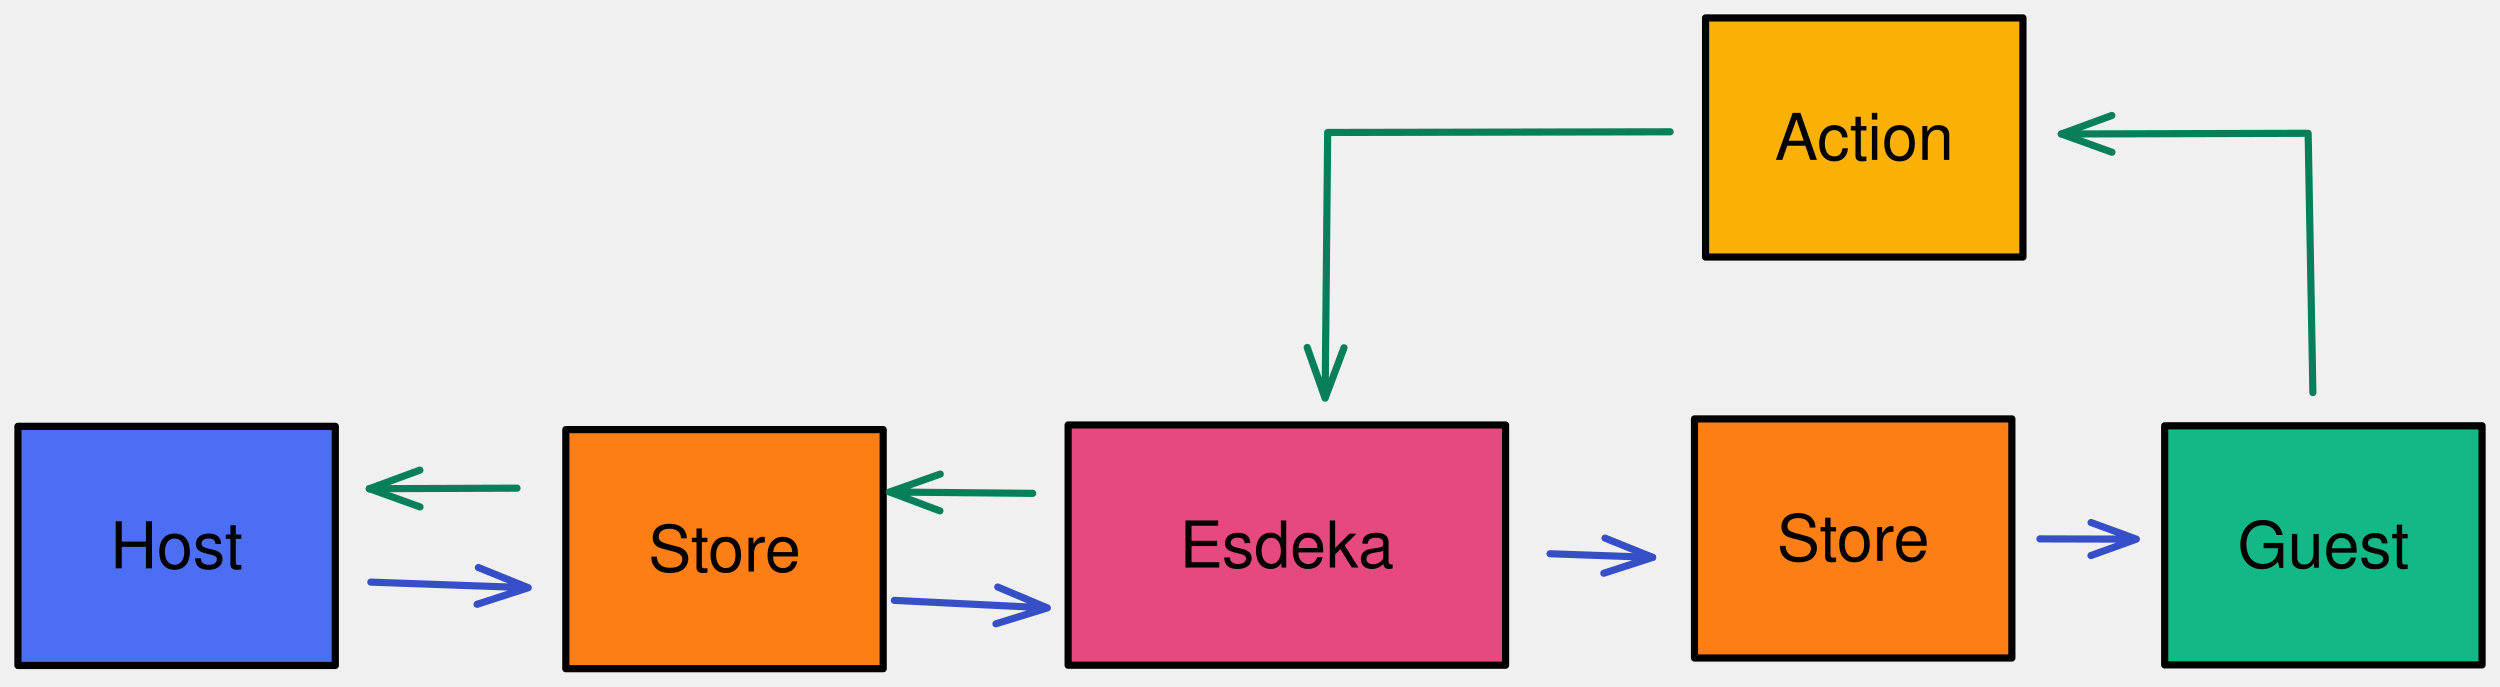
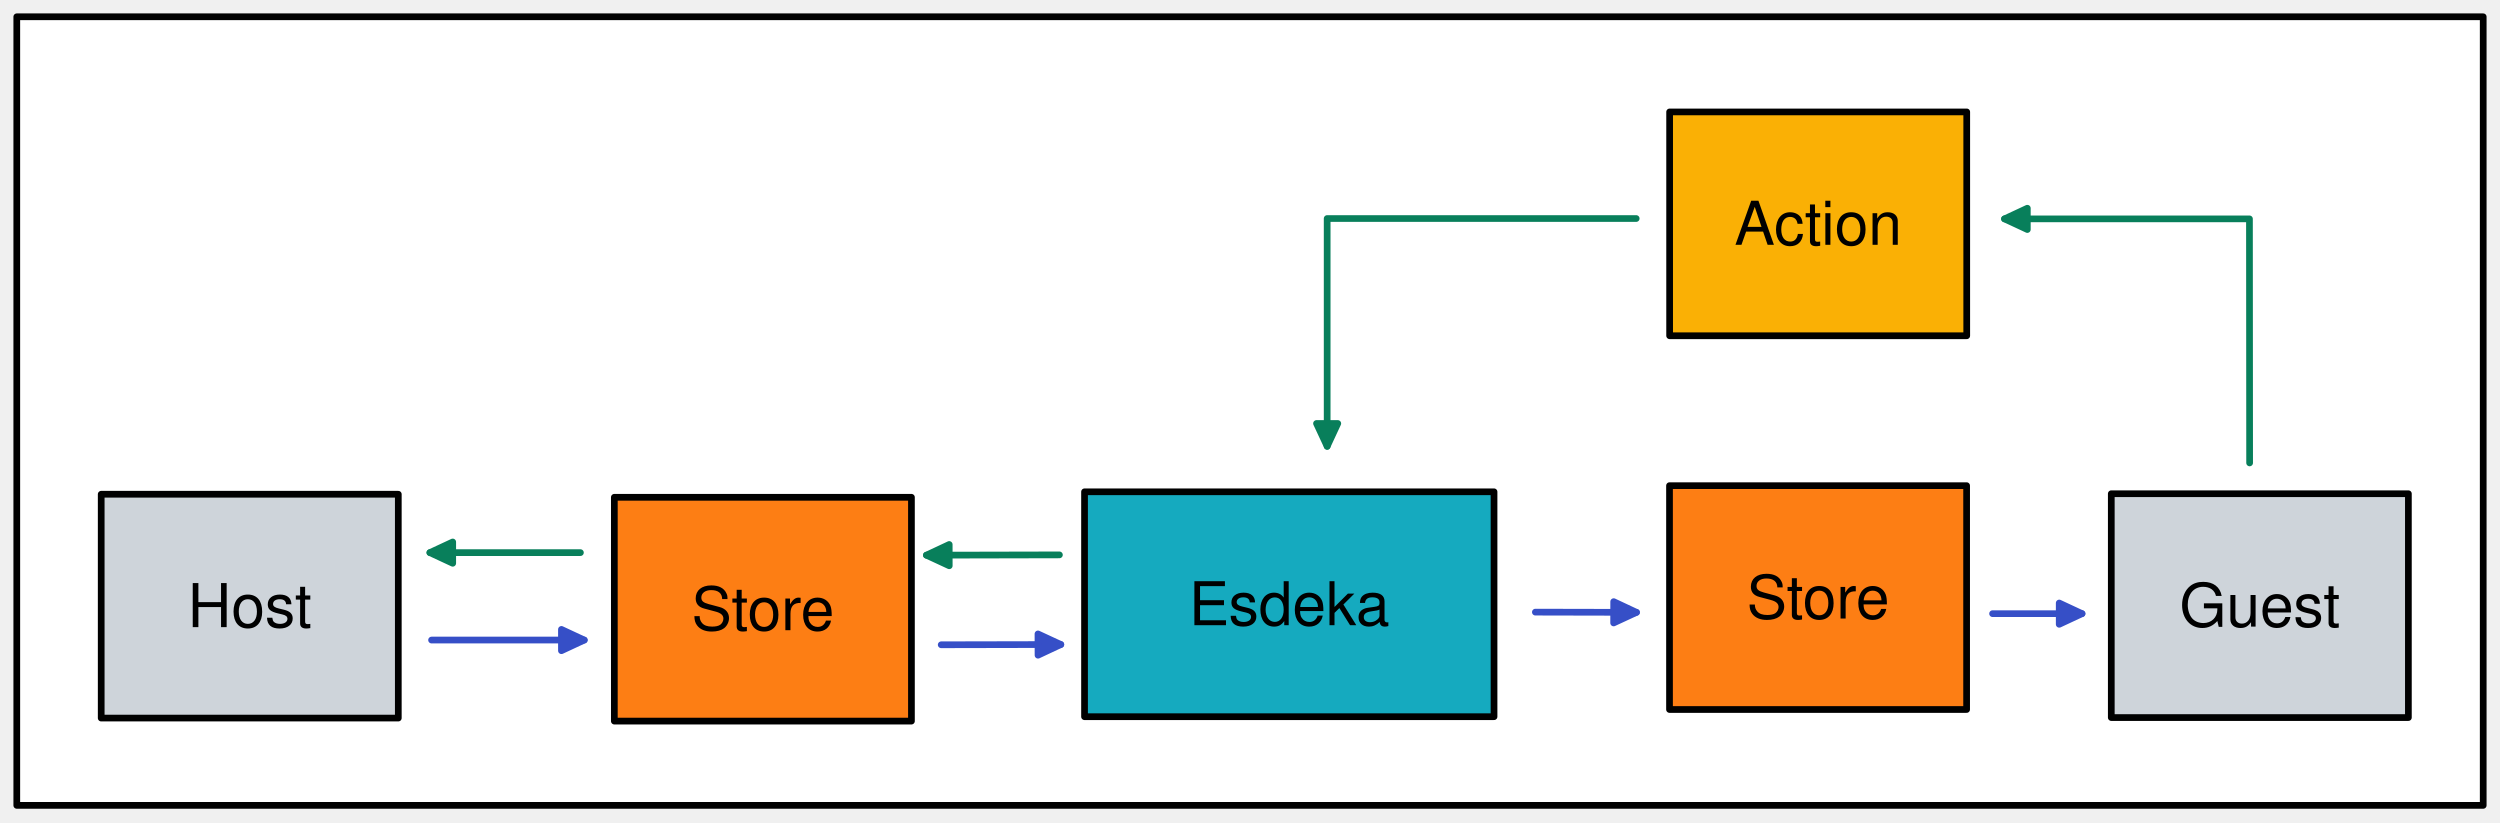
- <svg xmlns="http://www.w3.org/2000/svg" viewBox="0 0 1394.431 382.988">
+ <svg xmlns="http://www.w3.org/2000/svg" viewBox="0 0 1489.654 489.89">
  <defs />
  <g stroke-linecap="round">
-     <path fill="#4c6ef5" stroke-width="0" d="M10 237.804h177.03v133.37H10" />
-     <path fill="none" stroke="#000" stroke-width="4" d="M10 237.804h177.03m-177.03 0h177.03m0 0v133.37m0-133.37v133.37m0 0H10m177.03 0H10m0 0v-133.37m0 133.37v-133.37" />
+     <path fill="#fff" stroke-width="0" d="M10 10h1469.65v469.89H10" />
+     <path fill="none" stroke="#000" stroke-width="4" d="M10 10h1469.65M10 10h1469.65m0 0v469.89m0-469.89v469.89m0 0H10m1469.65 0H10m0 0V10m0 469.89V10" />
  </g>
  <g stroke-linecap="round">
-     <path fill="#12b886" stroke-width="0" d="M1207.4 237.499h177.03v133.37H1207.4" />
-     <path fill="none" stroke="#000" stroke-width="4" d="M1207.4 237.499h177.03m-177.03 0h177.03m0 0v133.37m0-133.37v133.37m0 0H1207.4m177.03 0H1207.4m0 0v-133.37m0 133.37v-133.37" />
-   </g>
-   <text x="38" y="33" font-family="Helvetica, Segoe UI Emoji" font-size="36" style="white-space:pre" text-anchor="middle" transform="translate(60.516 283.99)">Host</text>
-   <g stroke-linecap="round">
-     <path fill="#fab005" stroke-width="0" d="M951.309 10h177.03v133.37h-177.03" />
-     <path fill="none" stroke="#000" stroke-width="4" d="M951.309 10h177.03m-177.03 0h177.03m0 0v133.37m0-133.37v133.37m0 0h-177.03m177.03 0h-177.03m0 0V10m0 133.37V10" />
+     <path fill="#ced4da" stroke-width="0" d="M60.303 294.498h177.03v133.37H60.303" />
+     <path fill="none" stroke="#000" stroke-width="4" d="M60.303 294.498h177.03m-177.03 0h177.03m0 0v133.37m0-133.37v133.37m0 0H60.303m177.03 0H60.303m0 0v-133.37m0 133.37v-133.37" />
  </g>
  <g stroke-linecap="round">
-     <path fill="none" stroke="#087f5b" stroke-width="4" d="M1290.065 218.977c-.87-47.38-1.74-94.77-2.65-144.63m2.65 144.63c-.62-34.01-1.25-68.01-2.65-144.63m0 0c-51.57.14-103.14.29-137.65.39m137.65-.39c-38.18.11-76.35.21-137.65.39M1177.935 64.397c-9.23 3.38-18.46 6.77-28.17 10.34m28.17-10.34c-6.63 2.43-13.25 4.86-28.17 10.34" />
-     <path fill="none" stroke="#087f5b" stroke-width="4" d="M1177.985 84.917c-9.24-3.34-18.49-6.67-28.22-10.18m28.22 10.18c-6.63-2.4-13.27-4.79-28.22-10.18" />
+     <path fill="#ced4da" stroke-width="0" d="M1258.034 294.192h177.03v133.37h-177.03" />
+     <path fill="none" stroke="#000" stroke-width="4" d="M1258.034 294.192h177.03m-177.03 0h177.03m0 0v133.37m0-133.37v133.37m0 0h-177.03m177.03 0h-177.03m0 0v-133.37m0 133.37v-133.37" />
+   </g>
+   <text x="38" y="33" font-family="Helvetica, Segoe UI Emoji" font-size="36" style="white-space:pre" text-anchor="middle" transform="translate(110.818 340.683)">Host</text>
+   <g stroke-linecap="round">
+     <path fill="#fab005" stroke-width="0" d="M994.87 66.693h177.03v133.37H994.87" />
+     <path fill="none" stroke="#000" stroke-width="4" d="M994.87 66.693h177.03m-177.03 0h177.03m0 0v133.37m0-133.37v133.37m0 0H994.87m177.03 0H994.87m0 0V66.693m0 133.37V66.693" />
  </g>
  <g stroke-linecap="round">
-     <path fill="none" stroke="#087f5b" stroke-width="4" d="M931.548 73.514c-45.55.09-91.1.18-191.01.37m191.01-.37c-48.55.09-97.1.19-191.01.37m0 0c-.49 50.61-.98 101.21-1.43 148.2m1.43-148.2c-.51 52.49-1.01 104.98-1.43 148.2M729.118 193.794c2.38 6.75 4.77 13.49 9.99 28.29m-9.99-28.29c2.54 7.19 5.08 14.38 9.99 28.29M749.638 193.994c-2.51 6.7-5.02 13.4-10.53 28.09m10.53-28.09c-2.67 7.14-5.35 14.28-10.53 28.09" />
+     <path fill="none" stroke="#087f5b" stroke-width="4" d="M1340.465 275.83c-.03-47.64-.07-95.28-.1-145.41m.1 145.41c-.02-34.19-.05-68.38-.1-145.41m0 0h-145.95m145.95 0h-145.95" />
+     <path fill="#087f5b" fill-rule="evenodd" stroke-width="0" d="m1194.415 130.42 13.59-6.34v12.68l-13.59-6.34" />
+     <path fill="none" stroke="#087f5b" stroke-width="4" d="M1194.415 130.42c4.45-2.08 8.91-4.15 13.59-6.34m-13.59 6.34c3.2-1.49 6.39-2.98 13.59-6.34m0 0v12.68m0-12.68v12.68m0 0c-4.3-2.01-8.6-4.01-13.59-6.34m13.59 6.34c-4.02-1.88-8.05-3.76-13.59-6.34m0 0s0 0 0 0m0 0s0 0 0 0" />
  </g>
  <g stroke-linecap="round">
-     <path fill="none" stroke="#364fc7" stroke-width="4" d="M206.852 324.691c31.29 1.11 62.59 2.22 87.79 3.12m-87.79-3.12c20.35.72 40.69 1.45 87.79 3.12M266.102 337.061c10.17-3.3 20.35-6.6 28.54-9.25m-28.54 9.25c6.61-2.14 13.23-4.29 28.54-9.25M266.832 316.551c9.91 4.02 19.83 8.03 27.81 11.26m-27.81-11.26c6.44 2.61 12.89 5.22 27.81 11.26" />
+     <path fill="none" stroke="#087f5b" stroke-width="4" d="M974.943 130.212h-184.14m184.14 0h-184.14m0 0v135.73m0-135.73v135.73" />
+     <path fill="#087f5b" fill-rule="evenodd" stroke-width="0" d="m790.803 265.942-6.34-13.6h12.67l-6.33 13.6" />
+     <path fill="none" stroke="#087f5b" stroke-width="4" d="M790.803 265.942c-1.52-3.24-3.03-6.49-6.34-13.6m6.34 13.6c-1.62-3.46-3.23-6.91-6.34-13.6m0 0h12.67m-12.67 0h12.67m0 0c-2.19 4.71-4.39 9.42-6.33 13.6m6.33-13.6c-1.66 3.58-3.33 7.16-6.33 13.6m0 0s0 0 0 0m0 0s0 0 0 0" />
  </g>
  <g stroke-linecap="round">
-     <path fill="none" stroke="#087f5b" stroke-width="4" d="M288.378 272.28c-19.3.07-38.6.15-82.35.31m82.35-.31c-17.22.07-34.44.13-82.35.31" />
-     <path fill="none" stroke="#087f5b" stroke-width="4" d="M234.178 262.23c-6.6 2.43-13.19 4.86-28.15 10.36m28.15-10.36c-5.89 2.16-11.77 4.33-28.15 10.36" />
-     <path fill="none" stroke="#087f5b" stroke-width="4" d="M234.258 282.75c-6.62-2.38-13.23-4.76-28.23-10.16m28.23 10.16c-5.9-2.13-11.81-4.25-28.23-10.16" />
-   </g>
-   <text x="49" y="33" font-family="Helvetica, Segoe UI Emoji" font-size="36" style="white-space:pre" text-anchor="middle" transform="translate(1246.915 283.684)">Guest</text>
-   <text x="51" y="33" font-family="Helvetica, Segoe UI Emoji" font-size="36" style="white-space:pre" text-anchor="middle" transform="translate(988.824 56.186)">Action</text>
-   <g stroke-linecap="round">
-     <path fill="#e64980" stroke-width="0" d="M595.767 237.038h244v134h-244" />
-     <path fill="none" stroke="#000" stroke-width="4" d="M595.767 237.038h244m-244 0h244m0 0v134m0-134v134m0 0h-244m244 0h-244m0 0v-134m0 134v-134" />
-   </g>
-   <text x="61" y="33" font-family="Helvetica, Segoe UI Emoji" font-size="36" style="white-space:pre" text-anchor="middle" transform="translate(656.767 283.538)">Esdeka</text>
-   <g stroke-linecap="round">
-     <path fill="none" stroke="#364fc7" stroke-width="4" d="M1137.807 300.572c13.29.04 26.58.08 53.78.15m-53.78-.15c20.85.06 41.7.12 53.78.15M1166.287 309.852c6.26-2.26 12.51-4.51 25.3-9.13m-25.3 9.13 25.3-9.13M1166.347 291.452c6.24 2.3 12.47 4.59 25.24 9.27m-25.24-9.27c9.78 3.6 19.57 7.19 25.24 9.27" />
+     <path fill="none" stroke="#364fc7" stroke-width="4" d="M257.154 381.384h90.98m-90.98 0h90.98" />
+     <path fill="#364fc7" fill-rule="evenodd" stroke-width="0" d="m348.134 381.384-13.59 6.34v-12.68l13.59 6.34" />
+     <path fill="none" stroke="#364fc7" stroke-width="4" d="M348.134 381.384c-4.85 2.26-9.69 4.52-13.59 6.34m13.59-6.34-13.59 6.34m0 0v-12.68m0 12.68v-12.68m0 0c4.92 2.3 9.84 4.59 13.59 6.34m-13.59-6.34c3.98 1.86 7.96 3.72 13.59 6.34m0 0s0 0 0 0m0 0s0 0 0 0" />
  </g>
  <g stroke-linecap="round">
-     <path fill="#fd7e14" stroke-width="0" d="M945.136 233.653h177.03v133.37h-177.03" />
-     <path fill="none" stroke="#000" stroke-width="4" d="M945.136 233.653h177.03m-177.03 0h177.03m0 0v133.37m0-133.37v133.37m0 0h-177.03m177.03 0h-177.03m0 0v-133.37m0 133.37v-133.37" />
+     <path fill="none" stroke="#087f5b" stroke-width="4" d="M345.844 329.287h-89.69m89.69 0h-89.69" />
+     <path fill="#087f5b" fill-rule="evenodd" stroke-width="0" d="m256.154 329.287 13.6-6.34v12.68l-13.6-6.34" />
+     <path fill="none" stroke="#087f5b" stroke-width="4" d="M256.154 329.287c3.19-1.49 6.38-2.97 13.6-6.34m-13.6 6.34c2.85-1.33 5.69-2.65 13.6-6.34m0 0v12.68m0-12.68v12.68m0 0c-4.19-1.96-8.38-3.91-13.6-6.34m13.6 6.34-13.6-6.34m0 0s0 0 0 0m0 0s0 0 0 0" />
  </g>
-   <text x="44" y="33" font-family="Helvetica, Segoe UI Emoji" font-size="36" style="white-space:pre" text-anchor="middle" transform="translate(989.652 279.839)">Store</text>
+   <text x="49" y="33" font-family="Helvetica, Segoe UI Emoji" font-size="36" style="white-space:pre" text-anchor="middle" transform="translate(1297.55 340.378)">Guest</text>
+   <text x="51" y="33" font-family="Helvetica, Segoe UI Emoji" font-size="36" style="white-space:pre" text-anchor="middle" transform="translate(1032.385 112.879)">Action</text>
  <g stroke-linecap="round">
-     <path fill="none" stroke="#364fc7" stroke-width="4" d="M864.575 308.865c11.95.42 23.9.85 57.22 2.03m-57.22-2.03c12.33.44 24.65.87 57.22 2.03M894.565 319.725c5.69-1.84 11.37-3.69 27.23-8.83m-27.23 8.83c5.86-1.9 11.73-3.8 27.23-8.83" />
-     <path fill="none" stroke="#364fc7" stroke-width="4" d="M895.255 300.155c5.55 2.24 11.09 4.49 26.54 10.74m-26.54-10.74c5.72 2.31 11.44 4.63 26.54 10.74" />
+     <path fill="#15aabf" stroke-width="0" d="M646.235 293.051h244v134h-244" />
+     <path fill="none" stroke="#000" stroke-width="4" d="M646.235 293.051h244m-244 0h244m0 0v134m0-134v134m0 0h-244m244 0h-244m0 0v-134m0 134v-134" />
+   </g>
+   <text x="61" y="33" font-family="Helvetica, Segoe UI Emoji" font-size="36" style="white-space:pre" text-anchor="middle" transform="translate(707.235 339.551)">Esdeka</text>
+   <g stroke-linecap="round">
+     <path fill="none" stroke="#364fc7" stroke-width="4" d="M1187.302 365.654h53.3m-53.3 0h53.3" />
+     <path fill="#364fc7" fill-rule="evenodd" stroke-width="0" d="m1240.602 365.654-13.59 6.34v-12.68l13.59 6.34" />
+     <path fill="none" stroke="#364fc7" stroke-width="4" d="M1240.602 365.654c-4.65 2.17-9.3 4.34-13.59 6.34m13.59-6.34c-5.19 2.42-10.39 4.85-13.59 6.34m0 0v-12.68m0 12.68v-12.68m0 0c4.33 2.02 8.65 4.04 13.59 6.34m-13.59-6.34c2.96 1.38 5.91 2.76 13.59 6.34m0 0s0 0 0 0m0 0s0 0 0 0" />
  </g>
  <g stroke-linecap="round">
-     <path fill="#fd7e14" stroke-width="0" d="M315.593 239.617h177.03v133.37h-177.03" />
-     <path fill="none" stroke="#000" stroke-width="4" d="M315.593 239.617h177.03m-177.03 0h177.03m0 0v133.37m0-133.37v133.37m0 0h-177.03m177.03 0h-177.03m0 0v-133.37m0 133.37v-133.37" />
+     <path fill="#fd7e14" stroke-width="0" d="M994.802 289.389h177.03v133.37h-177.03" />
+     <path fill="none" stroke="#000" stroke-width="4" d="M994.802 289.389h177.03m-177.03 0h177.03m0 0v133.37m0-133.37v133.37m0 0h-177.03m177.03 0h-177.03m0 0v-133.37m0 133.37v-133.37" />
  </g>
-   <text x="44" y="33" font-family="Helvetica, Segoe UI Emoji" font-size="36" style="white-space:pre" text-anchor="middle" transform="translate(360.108 285.803)">Store</text>
+   <text x="44" y="33" font-family="Helvetica, Segoe UI Emoji" font-size="36" style="white-space:pre" text-anchor="middle" transform="translate(1039.318 335.574)">Store</text>
  <g stroke-linecap="round">
-     <path fill="none" stroke="#087f5b" stroke-width="4" d="M576.036 275.176c-25.97-.24-51.94-.49-79.89-.75m79.89.75c-29.49-.28-58.98-.56-79.89-.75M524.436 264.426c-9.19 3.25-18.39 6.5-28.29 10m28.29-10-28.29 10M524.246 284.946c-9.13-3.42-18.27-6.84-28.1-10.52m28.1 10.52c-10.37-3.88-20.74-7.77-28.1-10.52" />
+     <path fill="none" stroke="#364fc7" stroke-width="4" d="M914.872 364.745c12.58.03 25.17.05 60.25.13m-60.25-.13c12.98.03 25.96.05 60.25.13" />
+     <path fill="#364fc7" fill-rule="evenodd" stroke-width="0" d="m975.122 364.875-13.61 6.31.03-12.68 13.58 6.37" />
+     <path fill="none" stroke="#364fc7" stroke-width="4" d="M975.122 364.875c-2.85 1.31-5.69 2.63-13.61 6.31m13.61-6.31c-2.93 1.36-5.87 2.72-13.61 6.31m0 0c.01-3.76.01-7.52.03-12.68m-.03 12.68c.01-2.98.01-5.96.03-12.68m0 0c4.04 1.9 8.09 3.79 13.58 6.37m-13.58-6.37c3.09 1.45 6.18 2.9 13.58 6.37m0 0s0 0 0 0m0 0s0 0 0 0" />
  </g>
  <g stroke-linecap="round">
-     <path fill="none" stroke="#364fc7" stroke-width="4" d="M498.843 334.873c20.4 1 40.79 2.01 85.32 4.2m-85.32-4.2c30.97 1.52 61.95 3.05 85.32 4.2M555.503 347.933c6.85-2.12 13.71-4.24 28.66-8.86m-28.66 8.86c10.41-3.22 20.81-6.43 28.66-8.86M556.513 327.433c6.61 2.79 13.22 5.57 27.65 11.64m-27.65-11.64c10.04 4.23 20.08 8.45 27.65 11.64" />
+     <path fill="#fd7e14" stroke-width="0" d="M366.061 296.31h177.03v133.37h-177.03" />
+     <path fill="none" stroke="#000" stroke-width="4" d="M366.061 296.31h177.03m-177.03 0h177.03m0 0v133.37m0-133.37v133.37m0 0h-177.03m177.03 0h-177.03m0 0V296.31m0 133.37V296.31" />
+   </g>
+   <text x="44" y="33" font-family="Helvetica, Segoe UI Emoji" font-size="36" style="white-space:pre" text-anchor="middle" transform="translate(410.577 342.496)">Store</text>
+   <g stroke-linecap="round">
+     <path fill="none" stroke="#087f5b" stroke-width="4" d="M631.262 330.629c-25.76.06-51.53.11-79.25.18m79.25-.18c-29.26.07-58.51.13-79.25.18" />
+     <path fill="#087f5b" fill-rule="evenodd" stroke-width="0" d="m552.012 330.809 13.58-6.37.02 12.68-13.6-6.31" />
+     <path fill="none" stroke="#087f5b" stroke-width="4" d="M552.012 330.809c4.41-2.07 8.83-4.14 13.58-6.37m-13.58 6.37c5.01-2.35 10.02-4.71 13.58-6.37m0 0c.01 4.76.02 9.52.02 12.68m-.02-12.68c0 3.83.01 7.66.02 12.68m0 0c-5.15-2.39-10.31-4.78-13.6-6.31m13.6 6.31c-3.97-1.85-7.93-3.69-13.6-6.31m0 0s0 0 0 0m0 0s0 0 0 0" />
+   </g>
+   <g stroke-linecap="round">
+     <path fill="none" stroke="#364fc7" stroke-width="4" d="M560.832 384.195c17.04-.04 34.08-.07 71.27-.15m-71.27.15c25.87-.05 51.75-.11 71.27-.15" />
+     <path fill="#364fc7" fill-rule="evenodd" stroke-width="0" d="m632.102 384.045-13.58 6.37-.03-12.68 13.61 6.31" />
+     <path fill="none" stroke="#364fc7" stroke-width="4" d="M632.102 384.045c-3.25 1.52-6.49 3.04-13.58 6.37m13.58-6.37c-4.93 2.31-9.86 4.62-13.58 6.37m0 0c-.01-2.87-.01-5.74-.03-12.68m.03 12.68-.03-12.68m0 0c4 1.85 7.99 3.7 13.61 6.31m-13.61-6.31c5.25 2.43 10.5 4.87 13.61 6.31m0 0s0 0 0 0m0 0s0 0 0 0" />
  </g>
</svg>
